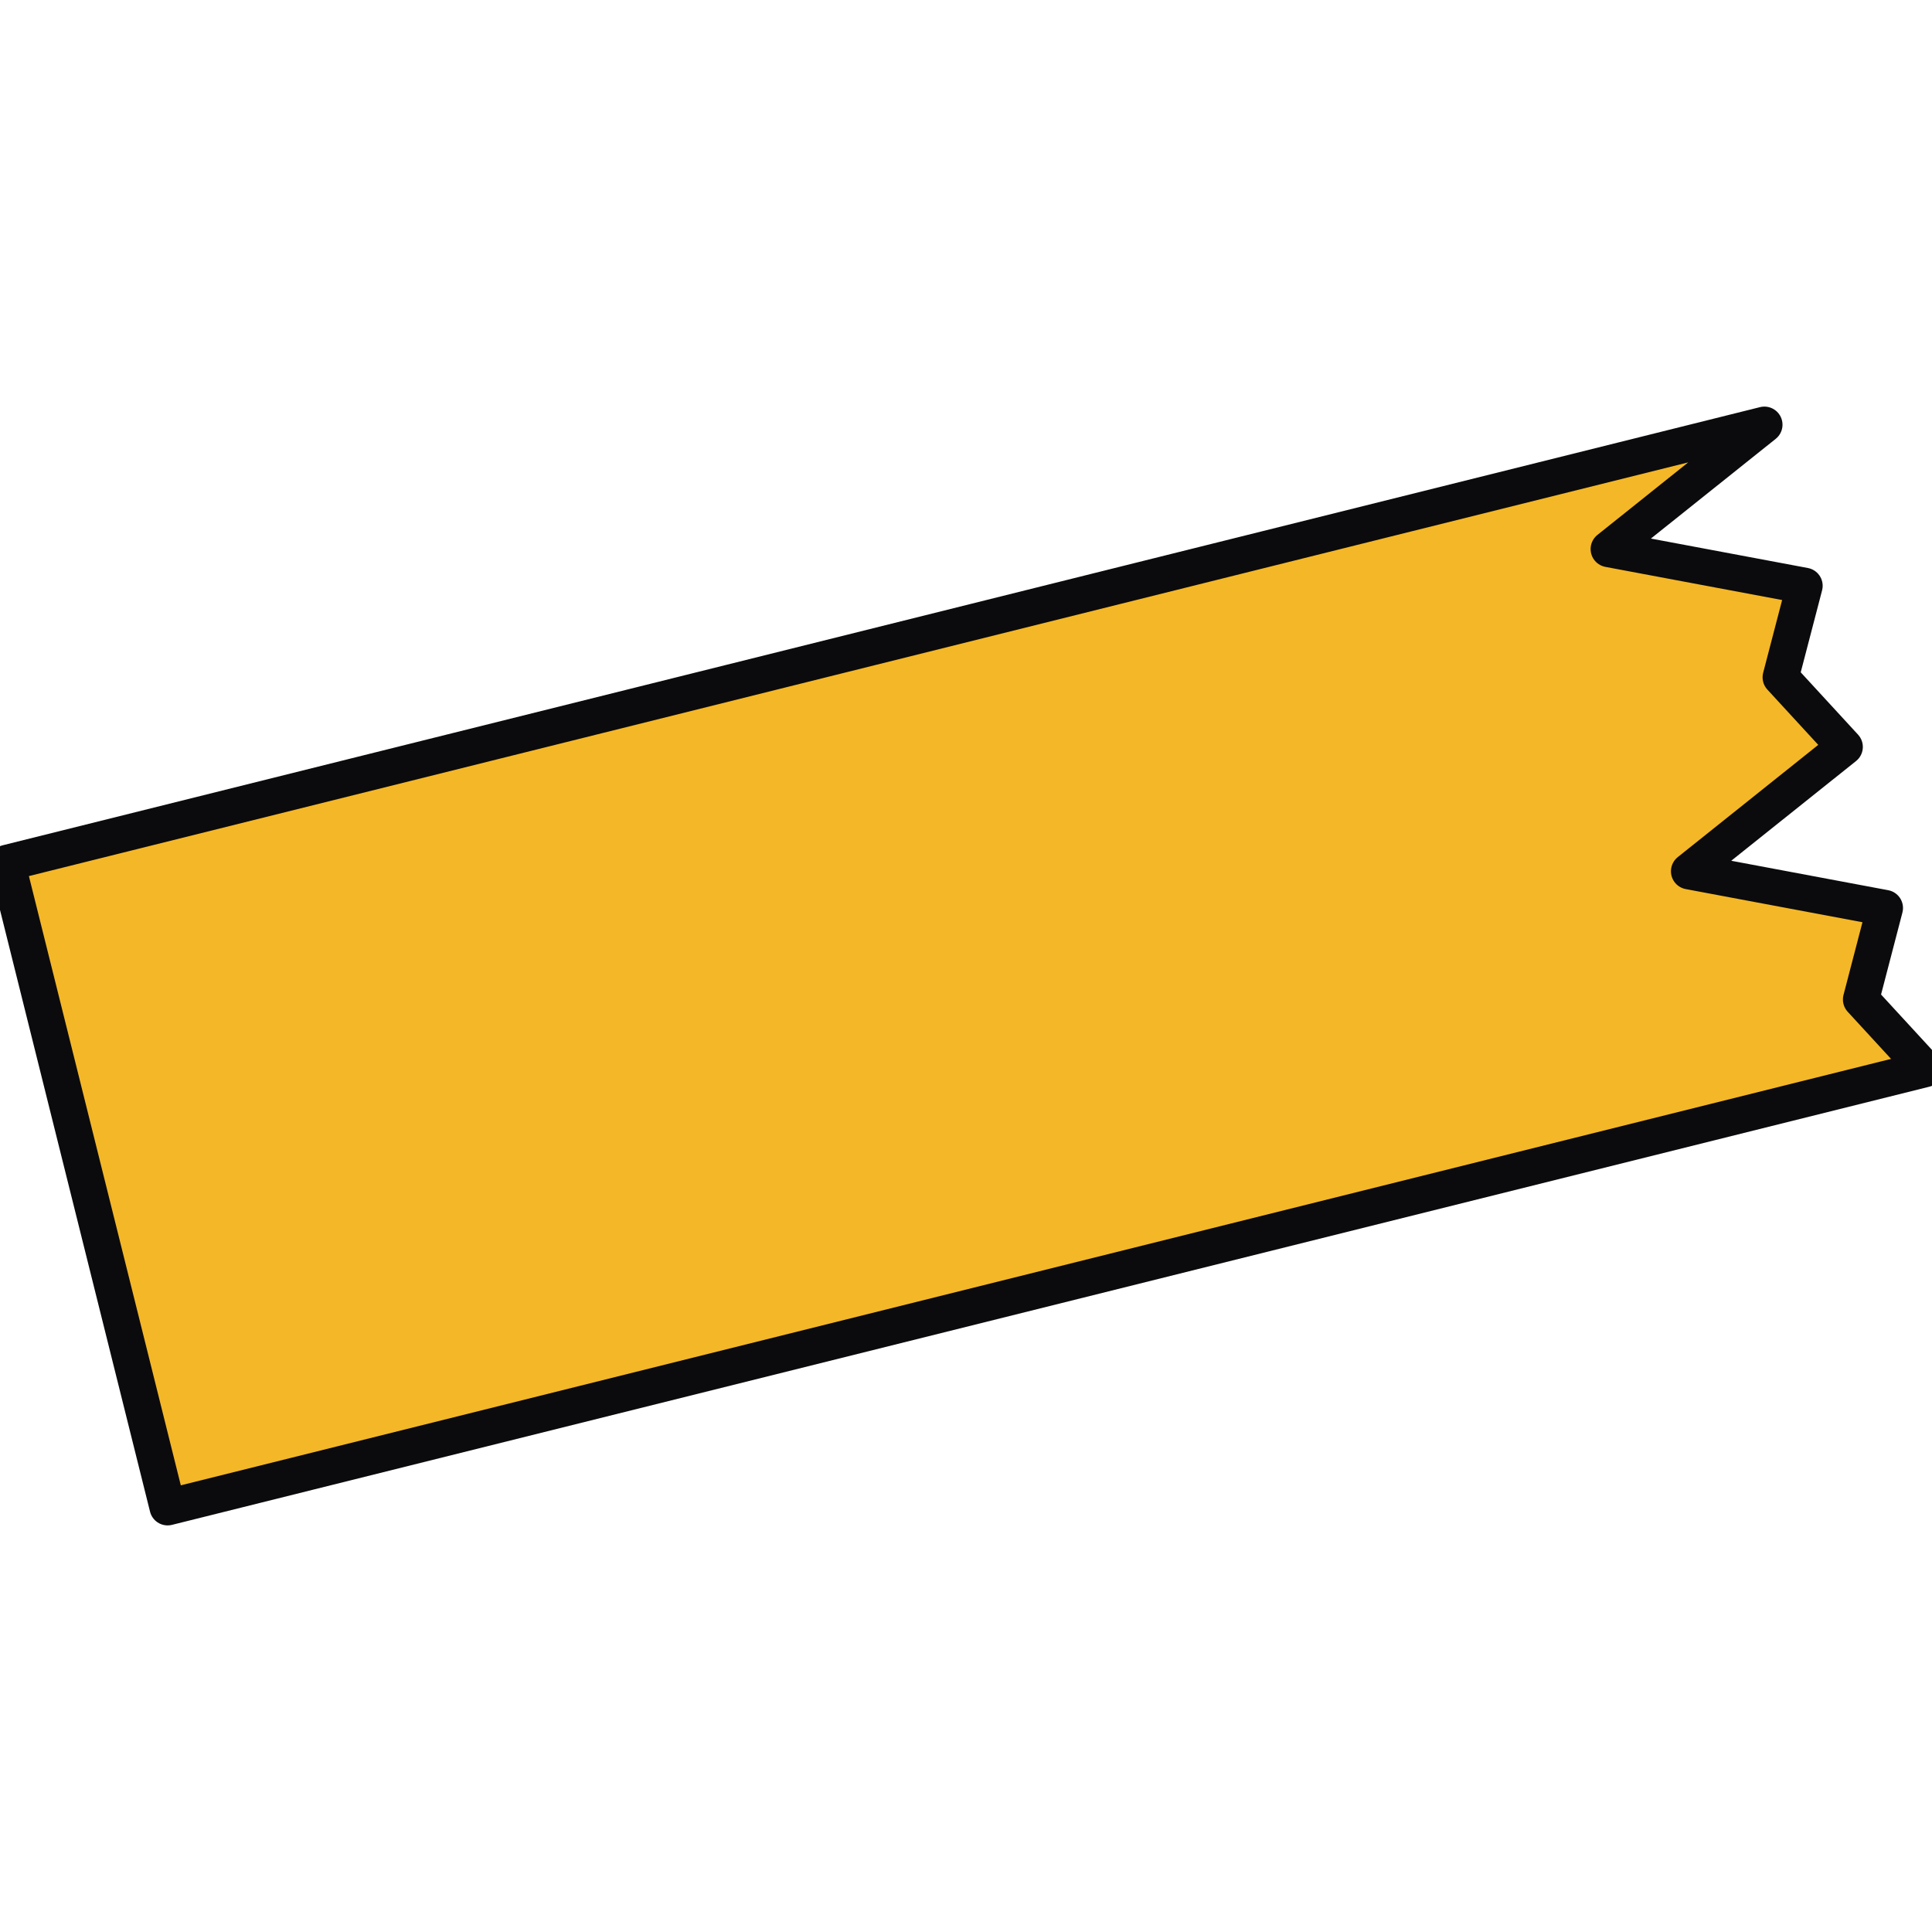
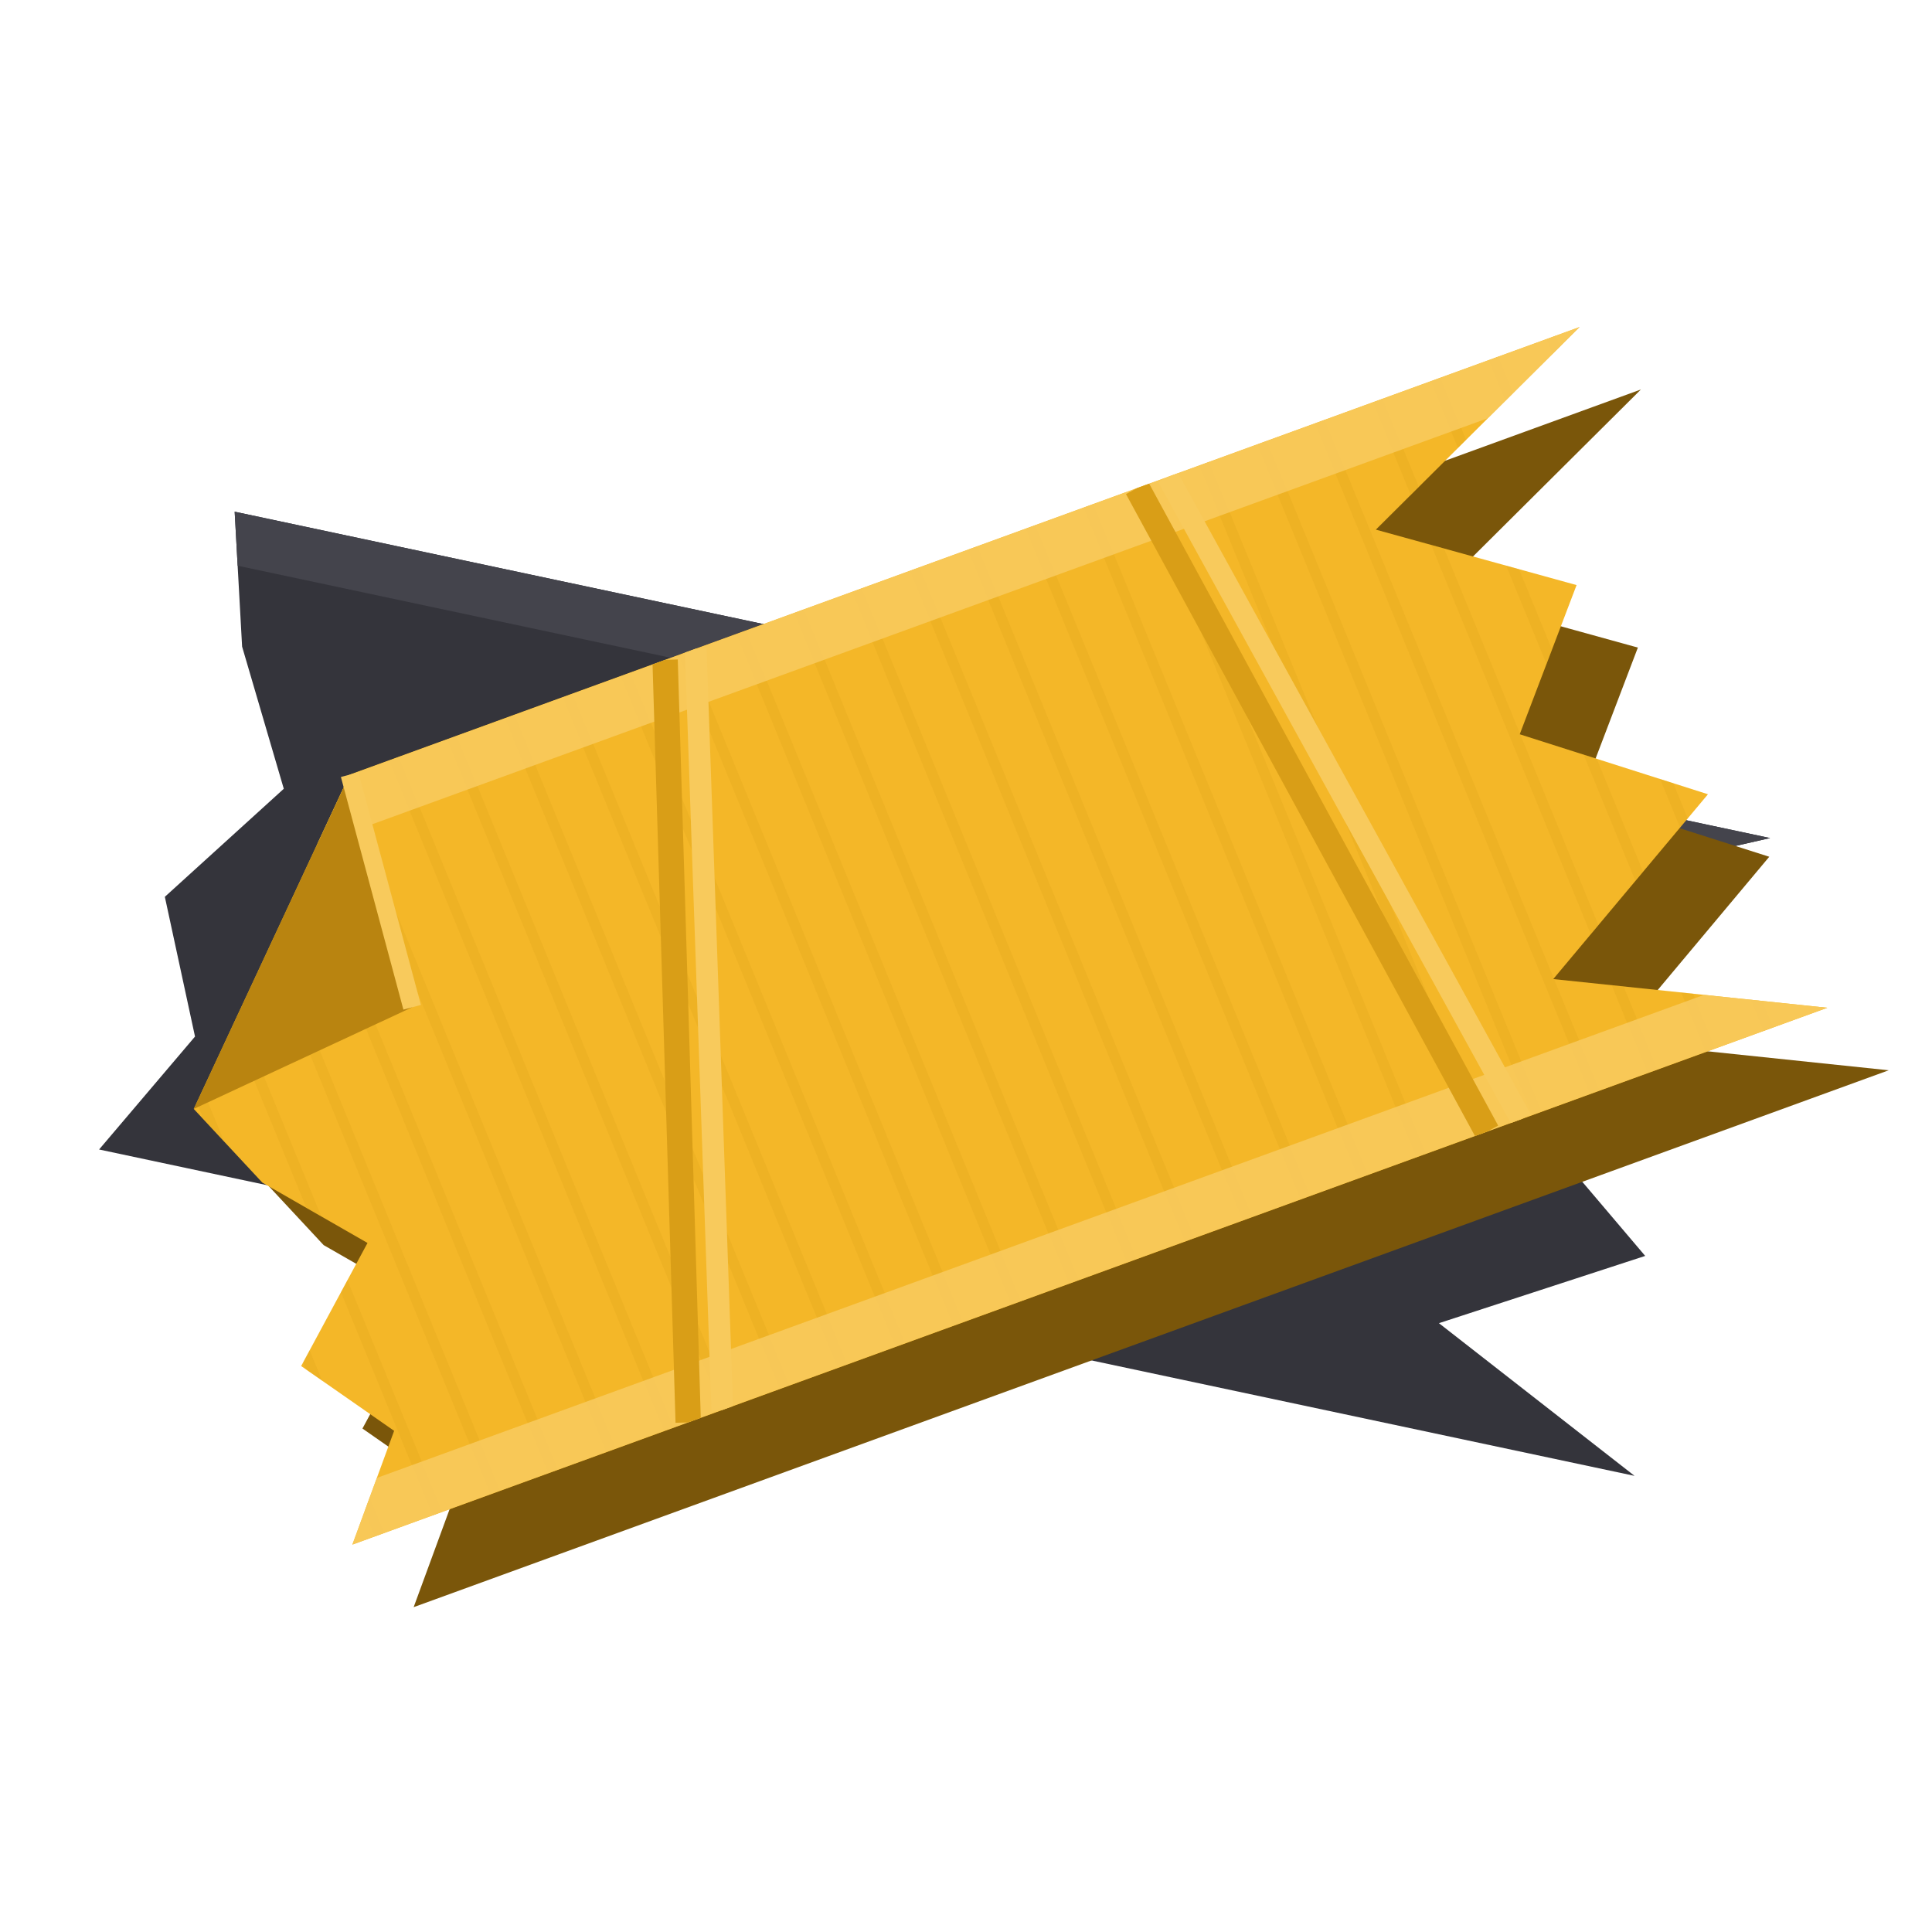
<svg xmlns="http://www.w3.org/2000/svg" viewBox="0 0 64 64" width="64" height="64" role="img" aria-label="unzeen">
-   <path transform="rotate(-14 32 32)" d="M2.00,21.00 L62.00,21.00 L56.00,23.75 L62.00,26.50 L60.50,29.25 L62.00,32.00 L56.00,34.75 L62.00,37.50 L60.50,40.25 L62.00,43.00 L2.00,43.00Z" fill="#F4B728" stroke="#0B0B0D" stroke-width="1.2" stroke-linejoin="round" />
+   <g transform="rotate(12 30.96 32.92)">
+     <path d="M4.96,22.12 L56.96,22.12 L49.18,25.72 L54.24,29.32 L51.13,32.92 L55.79,36.52 L49.57,40.12 L56.96,43.72 L4.96,43.72 L7.29,39.40 L5.35,35.08 L8.46,30.76 L6.13,26.44 L4.96,22.12Z" fill="#34343B" />
+     <clipPath id="tp5">
+       <path d="M4.96,22.12 L56.96,22.12 L49.18,25.72 L54.24,29.32 L51.13,32.92 L55.79,36.52 L49.57,40.12 L56.96,43.72 L4.96,43.72 L7.29,39.40 L5.35,35.08 L8.46,30.76 L6.13,26.44 L4.96,22.12Z" />
+     </clipPath>
+     <g clip-path="url(#tp5)">
+       <rect x="4.96" y="22.12" width="52.0" height="1.73" fill="#44444C" />
+       <path d="M26.80,22.12 L32.20,43.72" stroke="#232328" stroke-width="1.94" fill="none" />
+       <path d="M28.53,22.12 L33.93,43.72" stroke="#44444C" stroke-width="0.86" fill="none" />
+     </g>
+   </g>
+   <g transform="rotate(-20 32.0 31.0)">
+     <path d="M14.64,19.00 L58.00,19.00 L49.36,23.00 L54.98,27.00 L51.52,31.00 L56.70,35.00 L49.79,39.00 L58.00,43.00 L6.00,43.00 L8.59,39.93 L6.43,36.86 L9.89,33.78 L7.30,30.71 L6.00,27.64Z" fill="#7A560A" transform="translate(1.20 2.64)" />
+     <path d="M14.64,19.00 L58.00,19.00 L49.36,23.00 L54.98,27.00 L51.52,31.00 L56.70,35.00 L49.79,39.00 L58.00,43.00 L6.00,43.00 L8.59,39.93 L6.43,36.86 L9.89,33.78 L7.30,30.71 L6.00,27.64Z" fill="#F4B728" />
+     <clipPath id="tp6">
+       <path d="M14.64,19.00 L58.00,19.00 L49.36,23.00 L54.98,27.00 L51.52,31.00 L56.70,35.00 L49.79,39.00 L58.00,43.00 L6.00,43.00 L8.59,39.93 L6.43,36.86 L9.89,33.78 L7.30,30.71 L6.00,27.64Z" />
+     </clipPath>
+     <g clip-path="url(#tp6)">
+       <path d="M6.00,19 l0.96,24M8.04,19 l0.96,24M10.08,19 l0.96,24M12.12,19 l0.96,24M14.16,19 l0.96,24M16.20,19 l0.96,24M18.24,19 l0.96,24M20.28,19 l0.96,24M22.32,19 l0.96,24M24.36,19 l0.96,24M26.40,19 l0.96,24M28.44,19 l0.96,24M30.48,19 l0.96,24M32.52,19 l0.96,24M34.56,19 l0.96,24M36.60,19 l0.96,24M38.64,19 l0.96,24M40.68,19 l0.96,24M42.72,19 l0.96,24M44.76,19 l0.96,24M46.80,19 l0.96,24M48.84,19 l0.96,24M50.88,19 l0.96,24M52.92,19 l0.96,24M54.96,19 l0.96,24M57.00,19 l0.96,24" stroke="#D99E17" stroke-width="0.35" opacity=".22" fill="none" />
+       <rect x="6" y="19" width="52" height="1.80" fill="#F8CA5C" opacity=".9" />
+       <rect x="6" y="41.20" width="52" height="1.80" fill="#F8CA5C" opacity=".9" />
+       <path d="M25.76,19 L17.84,43" stroke="#D99E17" stroke-width="0.84" fill="none" />
+       <path d="M26.84,19 L19.04,43" stroke="#F8CA5C" stroke-width="0.72" fill="none" />
+       <path d="M42.40,19 L46.00,43" stroke="#D99E17" stroke-width="0.84" fill="none" />
+       <path d="M43.48,19 L47.20,43" stroke="#F8CA5C" stroke-width="0.72" fill="none" />
+     </g>
+     <path d="M14.64,19 L6.00,27.64 L13.95,26.95Z" fill="#B98410" />
+     <path d="M14.64,19 L13.95,26.95" stroke="#F8CA5C" stroke-width="0.60" />
+   </g>
</svg>
